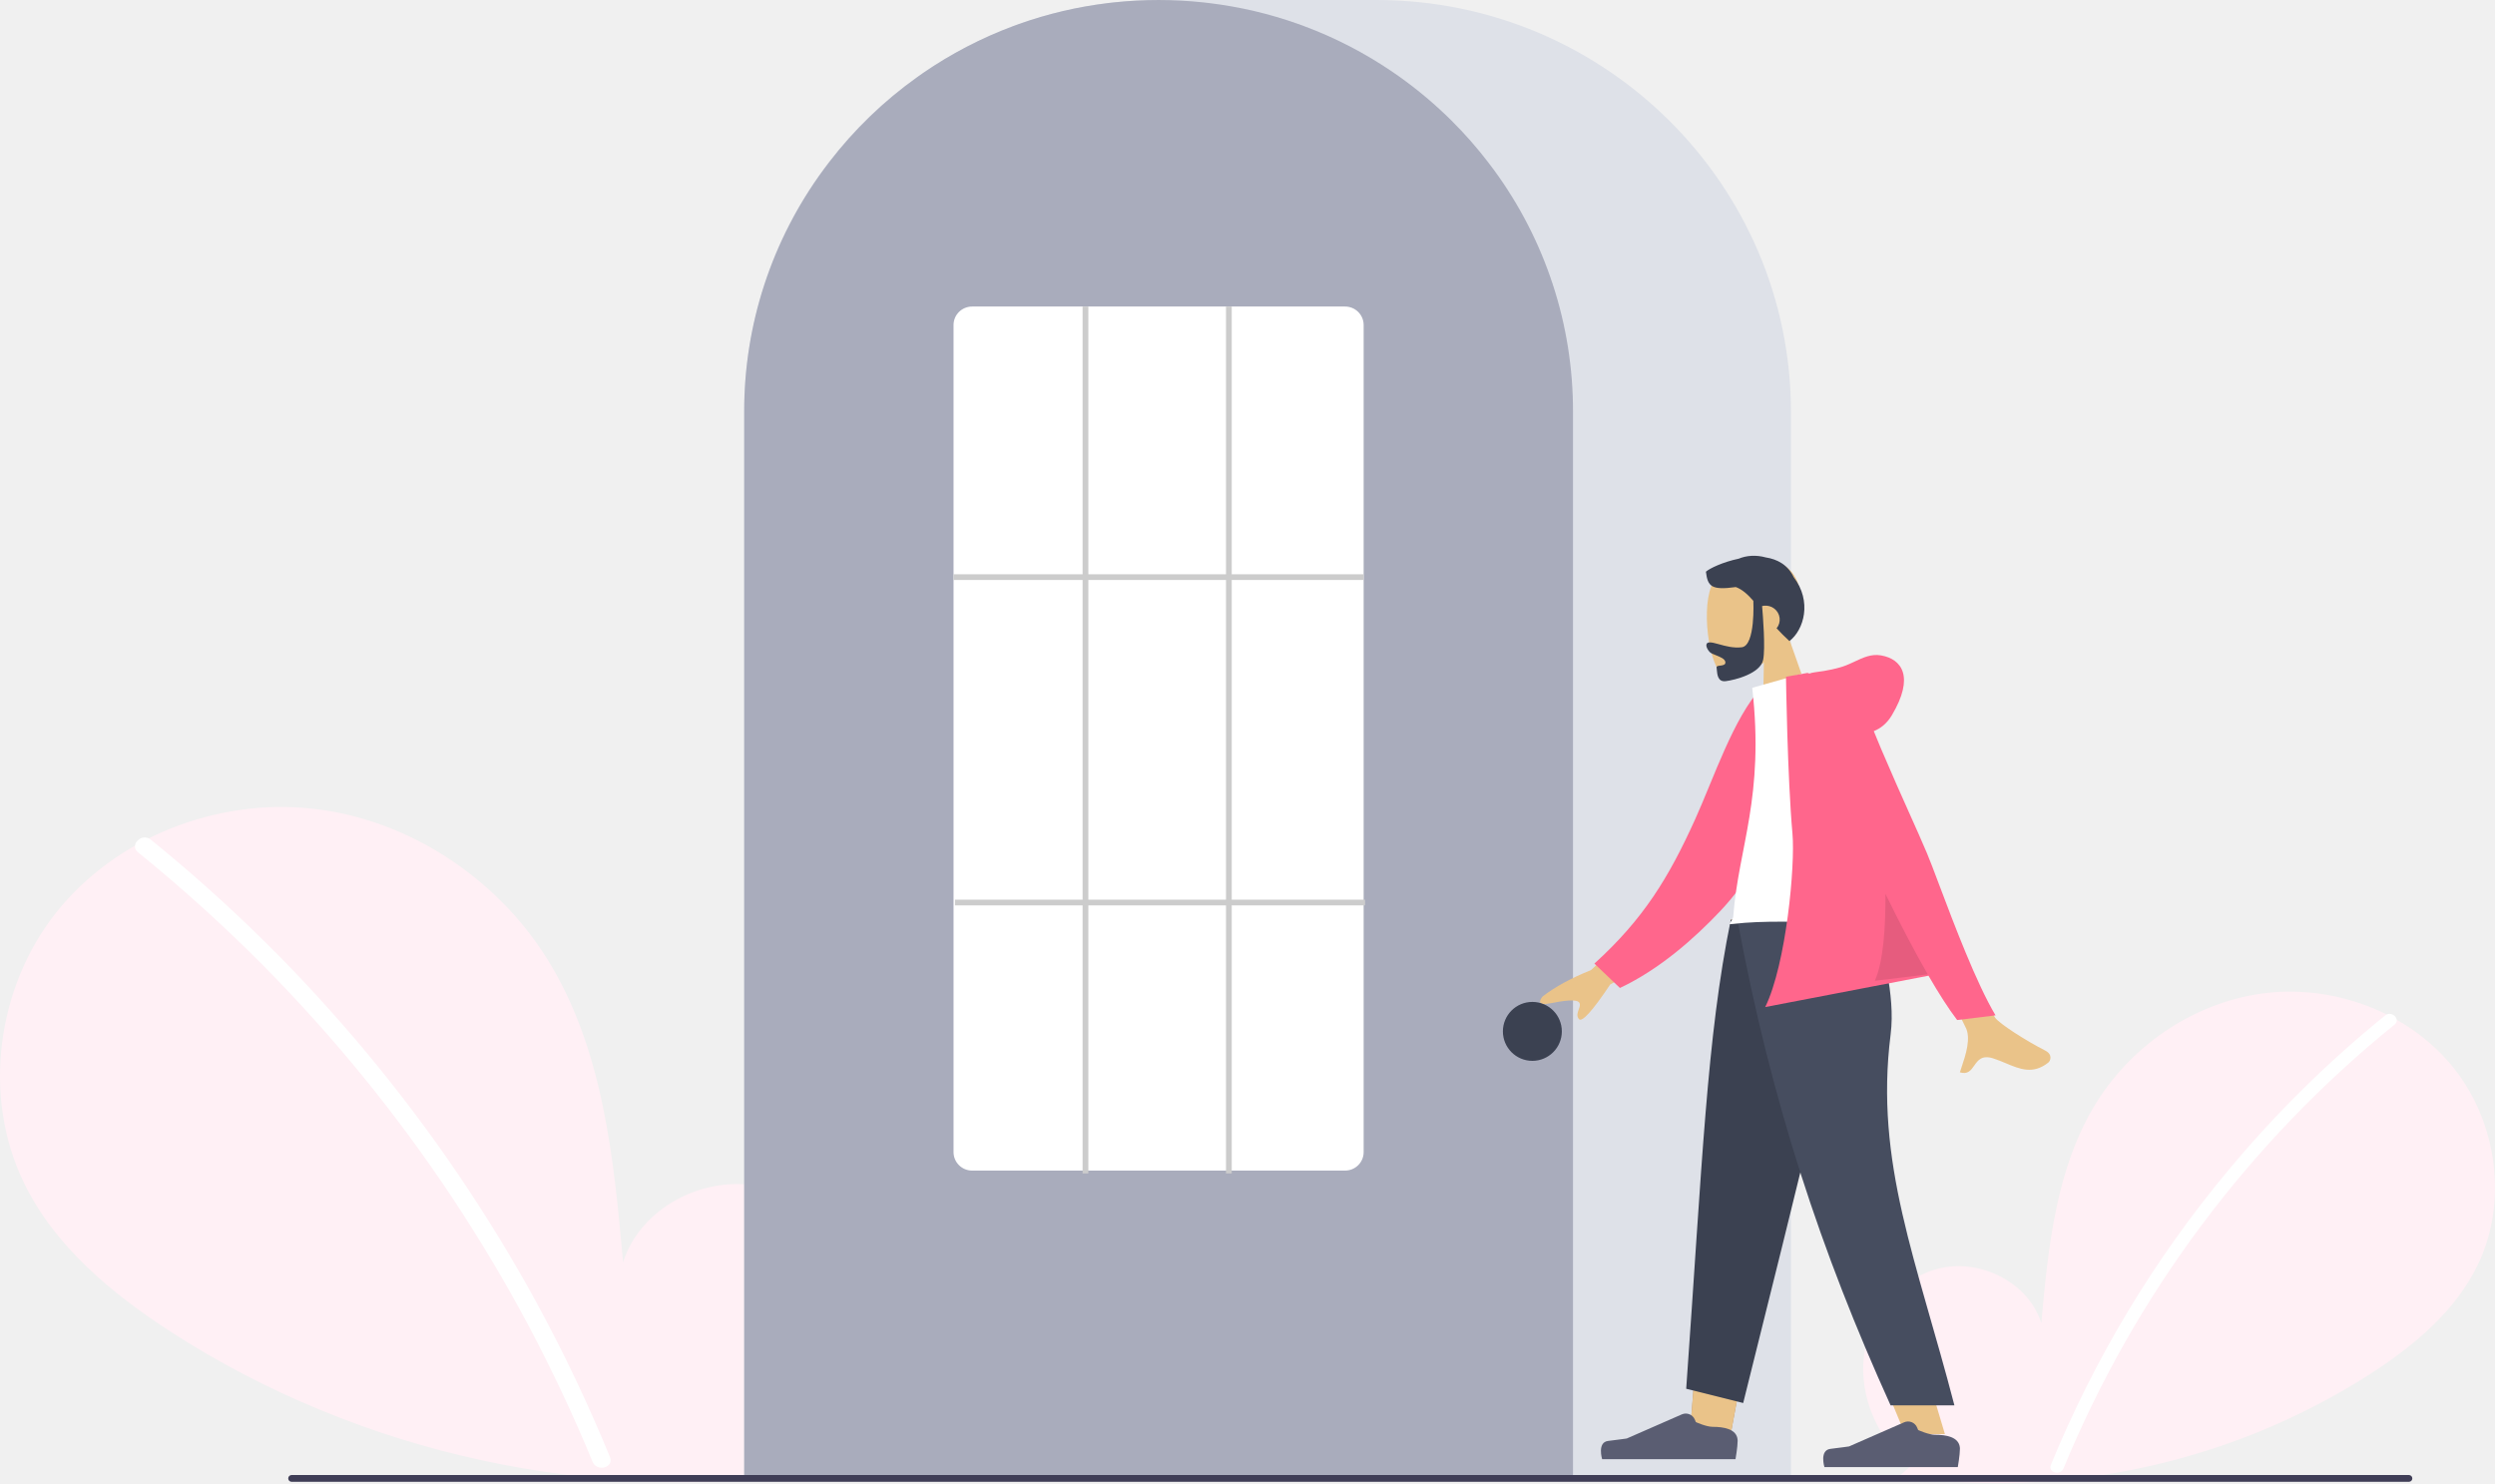
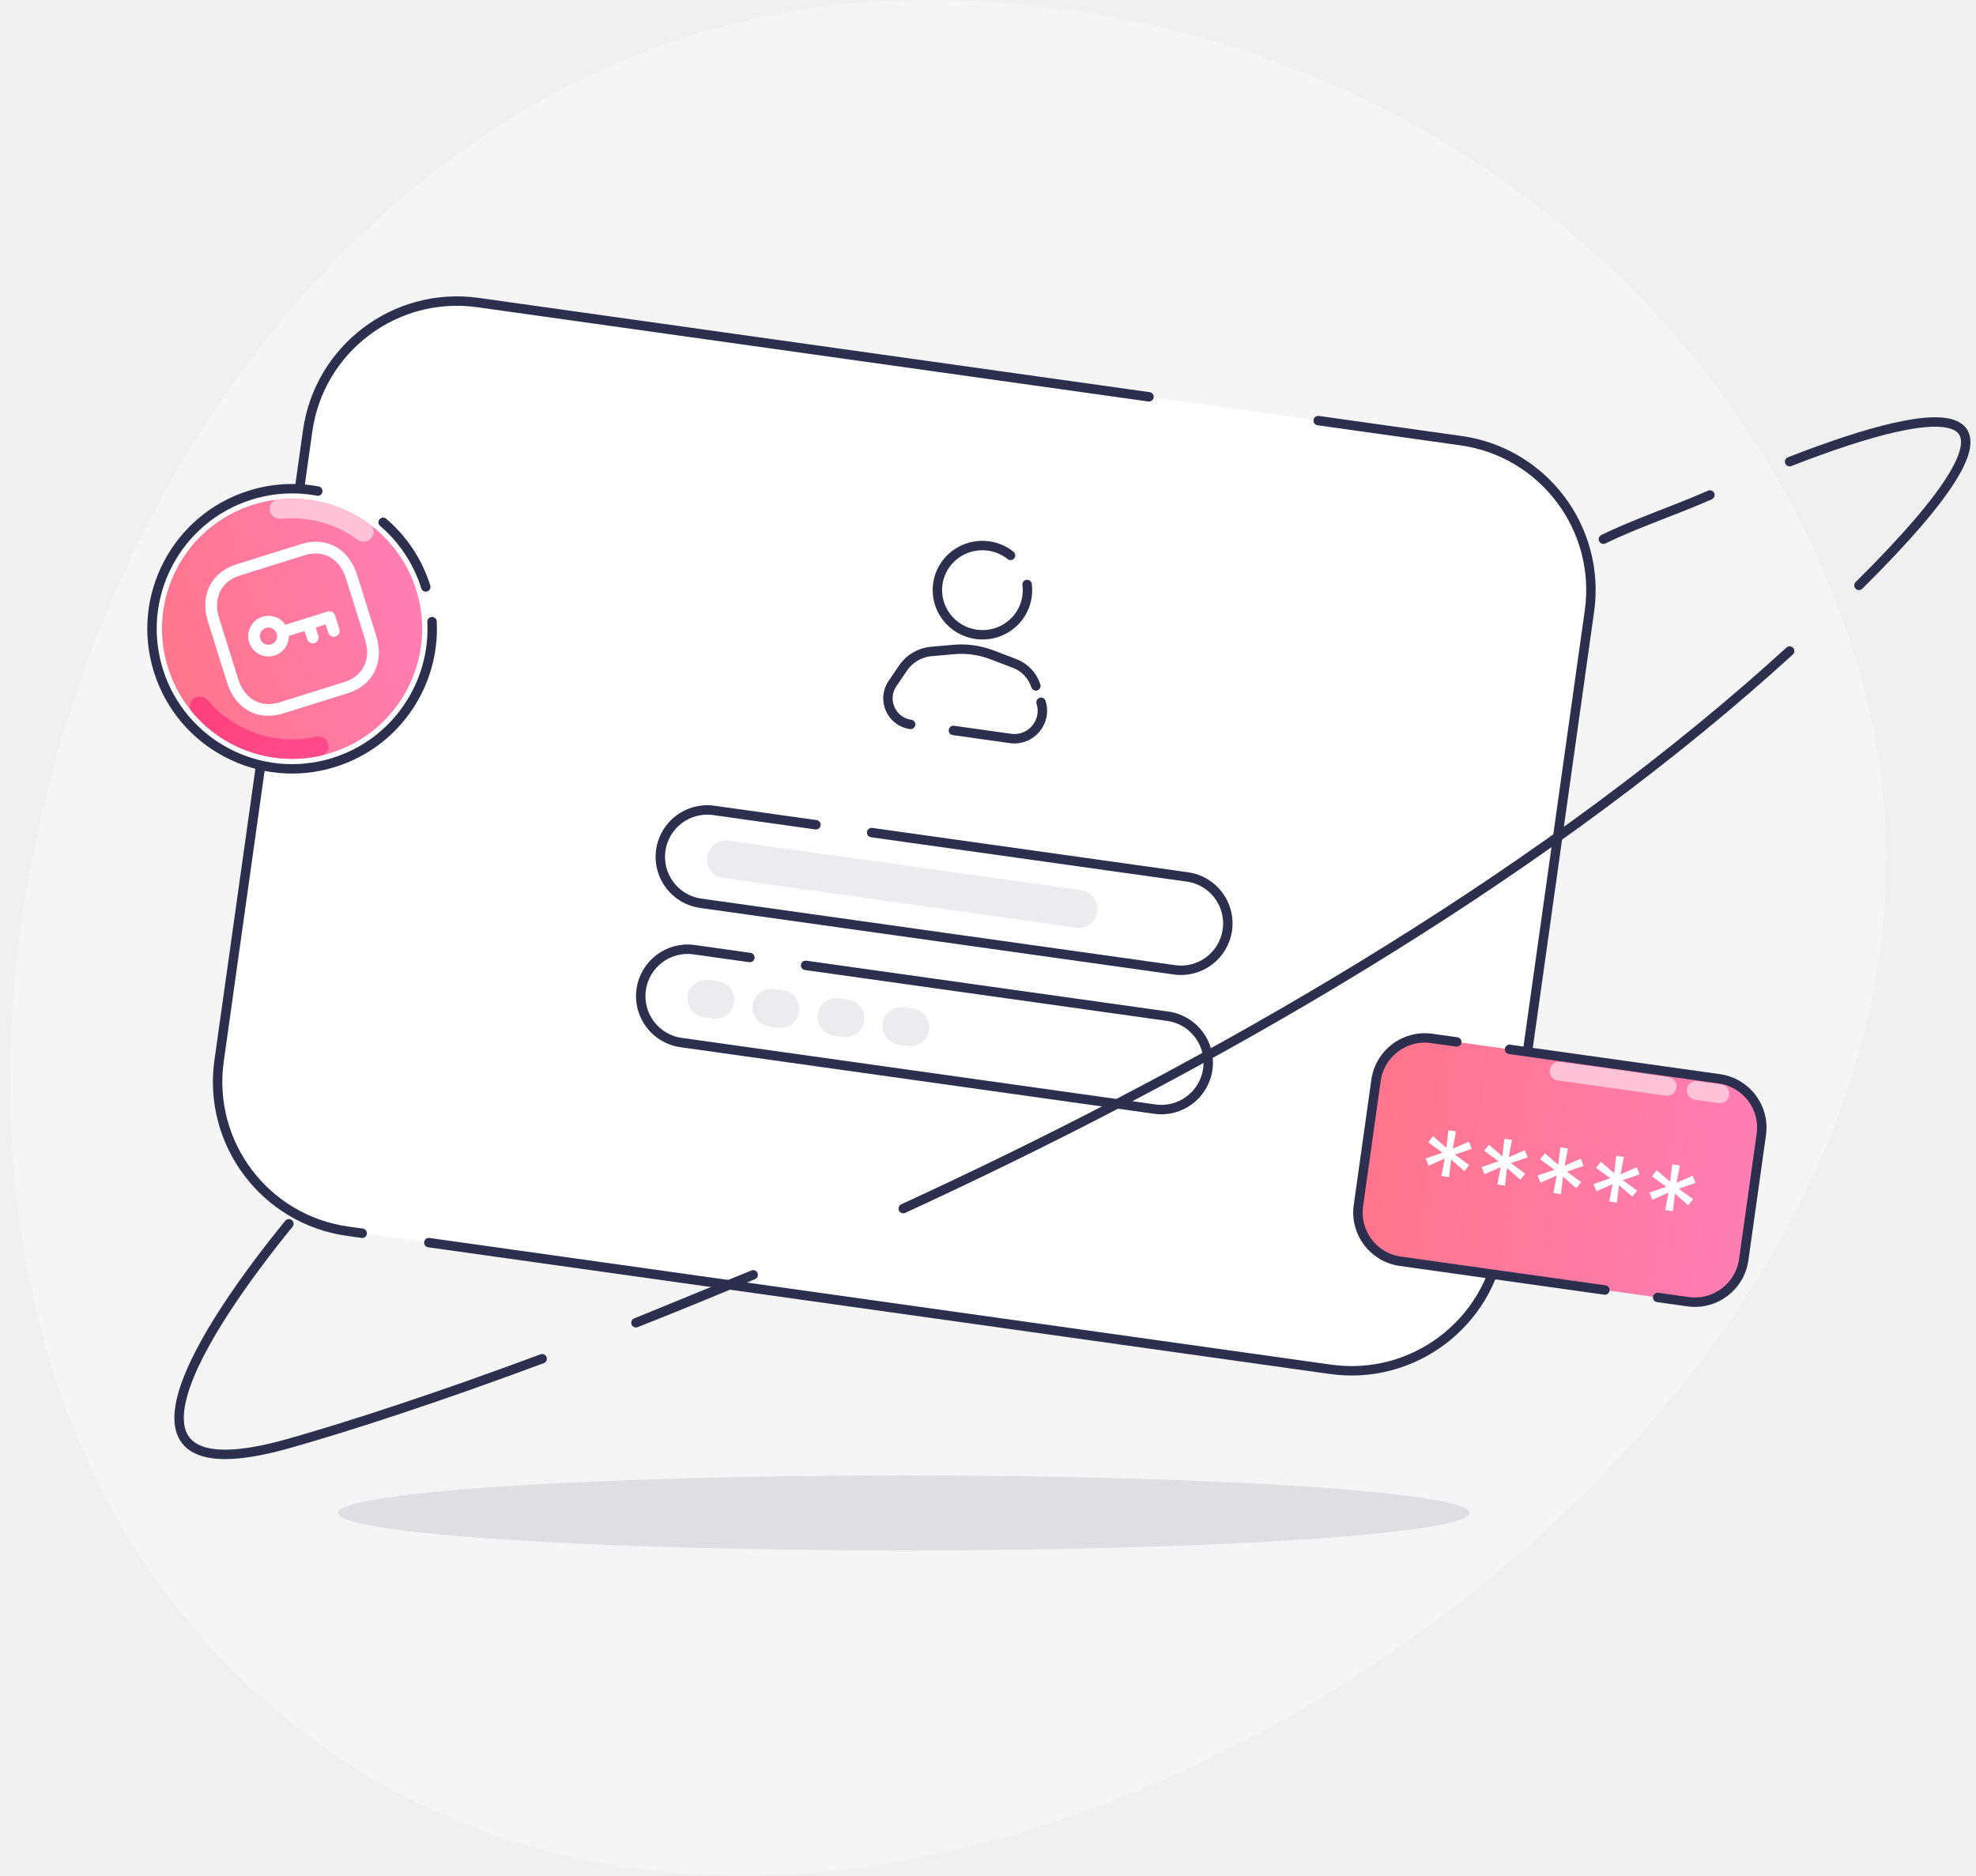
- <svg xmlns="http://www.w3.org/2000/svg" width="254" height="151" viewBox="0 0 254 151" fill="none">
-   <g clip-path="url(#clip0_597_36702)">
-     <path d="M194.468 149.292C191.216 146.56 189.241 142.244 189.759 138.042C190.277 133.84 193.485 129.977 197.647 129.085C201.809 128.193 206.553 130.663 207.817 134.705C208.513 126.911 209.314 118.791 213.481 112.154C217.255 106.144 223.79 101.844 230.873 101.075C237.955 100.306 245.413 103.211 249.83 108.77C254.247 114.329 255.329 122.41 252.235 128.792C249.956 133.494 245.757 136.992 241.358 139.839C227.142 148.959 210.092 152.668 193.345 150.283L194.468 149.292Z" fill="#FFF0F5" />
-     <path d="M242.827 103.372C236.982 108.106 231.621 113.399 226.82 119.177C219.306 128.189 213.226 138.292 208.791 149.135C208.467 149.926 209.758 150.271 210.079 149.488C217.336 131.866 228.919 116.333 243.771 104.312C244.438 103.772 243.488 102.837 242.827 103.372Z" fill="white" />
-     <path d="M81.767 148.55C86.233 144.797 88.946 138.869 88.235 133.098C87.523 127.326 83.117 122.021 77.4 120.795C71.684 119.569 65.168 122.962 63.432 128.514C62.477 117.81 61.376 106.657 55.652 97.54C50.469 89.286 41.493 83.38 31.765 82.323C22.037 81.267 11.794 85.257 5.727 92.892C-0.34 100.528 -1.826 111.627 2.424 120.393C5.554 126.85 11.321 131.656 17.363 135.566C36.641 148.039 60.555 153.241 83.309 149.911" fill="#FFF0F5" />
-     <path d="M15.347 85.479C23.374 91.98 30.738 99.251 37.332 107.187C43.927 115.115 49.734 123.66 54.67 132.702C57.429 137.775 59.907 142.993 62.094 148.334C62.54 149.421 60.766 149.894 60.325 148.819C56.452 139.403 51.659 130.387 46.017 121.9C40.402 113.444 33.975 105.549 26.827 98.327C22.784 94.245 18.518 90.386 14.049 86.769C13.133 86.027 14.438 84.743 15.347 85.479L15.347 85.479Z" fill="white" />
-     <path d="M182.325 150.669H75.762V41.949C75.762 18.818 94.687 0 117.949 0H140.138C163.4 0 182.325 18.818 182.325 41.949V150.669Z" fill="#DEE1E8" />
-     <path d="M160.137 150.67H75.762V41.95C75.739 33.086 78.561 24.447 83.819 17.29C84.012 17.027 84.206 16.768 84.405 16.511C86.948 13.195 89.974 10.274 93.384 7.845C93.576 7.706 93.77 7.569 93.966 7.432C96.819 5.469 99.905 3.864 103.154 2.654C103.347 2.581 103.544 2.508 103.74 2.438C106.679 1.396 109.725 0.681 112.822 0.309C113.015 0.283 113.212 0.262 113.409 0.242C116.427 -0.079 119.472 -0.079 122.49 0.242C122.687 0.262 122.884 0.283 123.078 0.309C126.175 0.682 129.22 1.396 132.158 2.439C132.355 2.508 132.551 2.581 132.745 2.654C135.954 3.849 139.004 5.43 141.826 7.362C142.022 7.496 142.219 7.633 142.412 7.769C144.323 9.126 146.118 10.637 147.779 12.288C149.111 13.612 150.352 15.023 151.494 16.512C151.693 16.768 151.886 17.027 152.08 17.289C157.337 24.447 160.16 33.086 160.137 41.95V150.67Z" fill="#A9ACBC" />
-     <path d="M245.236 150.856H29.688C29.596 150.856 29.508 150.819 29.443 150.755C29.378 150.69 29.342 150.602 29.342 150.511C29.342 150.419 29.378 150.331 29.443 150.267C29.508 150.202 29.596 150.165 29.688 150.165H245.236C245.328 150.165 245.417 150.202 245.482 150.267C245.546 150.331 245.583 150.419 245.583 150.511C245.583 150.602 245.546 150.69 245.482 150.755C245.417 150.819 245.328 150.856 245.236 150.856Z" fill="#3F3D56" />
-     <path d="M136.926 119.171H98.972C98.472 119.174 97.992 118.979 97.636 118.63C97.28 118.281 97.078 117.806 97.074 117.309V33.07C97.078 32.573 97.28 32.098 97.636 31.749C97.992 31.4 98.472 31.205 98.972 31.208H136.926C137.426 31.205 137.906 31.4 138.262 31.749C138.618 32.098 138.82 32.573 138.824 33.07V117.309C138.82 117.806 138.618 118.281 138.262 118.63C137.906 118.979 137.426 119.174 136.926 119.171Z" fill="white" />
-     <path d="M138.824 58.465H97.074V59.045H138.824V58.465Z" fill="#CCCCCC" />
-     <path d="M138.97 91.592H97.221V92.173H138.97V91.592Z" fill="#CCCCCC" />
-     <path d="M110.797 31.208H110.213V119.461H110.797V31.208Z" fill="#CCCCCC" />
-     <path d="M125.394 31.208H124.811V119.461H125.394V31.208Z" fill="#CCCCCC" />
-     <path fill-rule="evenodd" clip-rule="evenodd" d="M179.57 67.451C178.141 68.555 176.681 69.181 175.947 69.086C174.105 68.849 173.14 62.429 174.205 59.724C175.27 57.018 182.233 55.051 183.217 60.038C183.559 61.769 183.009 63.417 182.068 64.822L185.159 73.621L179.442 74.314L179.57 67.451Z" fill="#EAC389" />
-     <path fill-rule="evenodd" clip-rule="evenodd" d="M178.504 61.175C177.918 60.508 177.374 60.011 176.715 59.765C174.204 60.109 173.854 59.7 173.668 58.202C174.039 57.866 175.413 57.21 177.002 56.879C177.792 56.549 178.768 56.474 179.751 56.746C180.945 56.929 182.009 57.505 182.602 58.754C184.493 61.22 183.651 64.128 182.171 65.266C181.685 64.822 181.254 64.386 180.865 63.965C181.1 63.677 181.22 63.3 181.171 62.904C181.075 62.126 180.355 61.572 179.565 61.668C179.505 61.675 179.446 61.686 179.388 61.7C179.474 62.681 179.736 65.988 179.494 67.178C179.209 68.581 176.606 69.233 175.684 69.345C174.887 69.442 174.822 68.695 174.775 68.16C174.769 68.083 174.762 68.011 174.754 67.946C174.737 67.809 174.917 67.788 175.12 67.764C175.384 67.732 175.686 67.696 175.649 67.398C175.609 67.074 175.123 66.88 174.688 66.706C174.416 66.598 174.164 66.498 174.054 66.379C173.703 66.003 173.534 65.459 173.985 65.404C174.231 65.374 174.587 65.473 175.014 65.592C175.66 65.772 176.47 65.998 177.318 65.895C178.728 65.724 178.496 61.173 178.496 61.173L178.504 61.175Z" fill="#3B4151" />
-     <path fill-rule="evenodd" clip-rule="evenodd" d="M189.176 93.642L180.357 123.495L176.209 145.909H172.046L176.202 93.642H189.176Z" fill="#B28B67" />
-     <path fill-rule="evenodd" clip-rule="evenodd" d="M189.176 93.642L180.357 123.495L176.209 145.909H172.046L176.202 93.642H189.176Z" fill="#EAC389" />
-     <path fill-rule="evenodd" clip-rule="evenodd" d="M192.367 94C191.79 109.291 192.018 117.631 192.147 119.02C192.276 120.409 193.008 129.714 198 146H193.943C187.333 130.376 185.025 121.072 184.267 119.02C183.508 116.969 181.269 108.628 178 94H192.367Z" fill="#EAC389" />
-     <path fill-rule="evenodd" clip-rule="evenodd" d="M189.365 93.642C187.071 103.914 183.104 120.312 177.463 142.834L171.662 141.384C173.307 118.325 173.752 105.598 176.202 93.642H189.365Z" fill="#3B4151" />
-     <path fill-rule="evenodd" clip-rule="evenodd" d="M191.503 93.642C191.376 96.911 193.017 100.998 192.47 105.337C190.827 118.375 195.149 128.36 198.967 143.076H192.47C185.401 127.466 180.335 112.263 176.872 93.642H191.503Z" fill="#464D5F" />
-     <path fill-rule="evenodd" clip-rule="evenodd" d="M196.992 146.067C198.103 146.067 199.433 146.278 199.524 147.386C199.527 147.423 199.528 147.458 199.528 147.491C199.528 148.131 199.311 149.358 199.311 149.358C198.556 149.358 185.733 149.358 185.733 149.358C185.733 149.358 185.204 147.639 186.344 147.502C187.484 147.365 188.239 147.255 188.239 147.255L193.846 144.799C194.357 144.575 194.953 144.813 195.169 145.328L195.276 145.584C195.276 145.584 196.332 146.067 196.992 146.067Z" fill="#5A5D72" />
-     <path fill-rule="evenodd" clip-rule="evenodd" d="M174.362 145.26C175.473 145.26 176.803 145.471 176.894 146.578C176.897 146.615 176.898 146.651 176.898 146.684C176.898 147.324 176.681 148.551 176.681 148.551C175.926 148.551 163.103 148.551 163.103 148.551C163.103 148.551 162.574 146.832 163.714 146.695C164.854 146.558 165.609 146.447 165.609 146.447L171.216 143.992C171.727 143.768 172.323 144.006 172.539 144.521L172.646 144.776C172.646 144.776 173.702 145.26 174.362 145.26Z" fill="#5A5D72" />
-     <path fill-rule="evenodd" clip-rule="evenodd" d="M203.091 103.578C202.217 102.268 196.324 88.941 196.324 88.941L193.149 89.584C193.149 89.584 199.6 103.685 200.08 104.537C200.704 105.645 200.102 107.436 199.693 108.651C199.63 108.839 199.572 109.013 199.523 109.169C200.33 109.412 200.647 108.961 200.981 108.486C201.358 107.949 201.758 107.381 202.91 107.747C203.355 107.889 203.782 108.068 204.199 108.243C205.64 108.848 206.963 109.404 208.517 108.182C208.763 107.988 208.98 107.345 208.215 106.955C206.31 105.984 203.518 104.219 203.091 103.578ZM161.962 98.766L168.887 92.336L171.077 96.229L163.926 100.223C162.101 102.949 161.037 104.122 160.734 103.742C160.479 103.422 160.605 103.079 160.721 102.762C160.811 102.515 160.896 102.285 160.789 102.095C160.545 101.662 159.12 101.884 157.776 102.151C156.433 102.419 156.754 101.776 157.045 101.442C158.328 100.457 159.967 99.565 161.962 98.766Z" fill="#EAC389" />
-     <path fill-rule="evenodd" clip-rule="evenodd" d="M181.424 70.1L179.318 70.003C176.473 73.095 174.48 79.196 172.571 83.411C169.887 89.34 167.318 93.56 162.314 98.1L164.914 100.581C168.972 98.677 172.537 95.487 175.091 92.791C181.406 86.127 182.61 77.769 181.424 70.1Z" fill="#FF668C" />
-     <path fill-rule="evenodd" clip-rule="evenodd" d="M193.583 94.523C193.583 94.523 182.3 93.348 176.456 94.06C175.622 94.161 176.409 93.878 176.455 93.265C176.991 86.191 179.646 81.213 178.384 70.021L183.547 68.567C188.755 74.932 191.312 83.238 193.583 94.523Z" fill="white" />
-     <path fill-rule="evenodd" clip-rule="evenodd" d="M196.329 99.334C197.362 101.118 198.349 102.666 199.245 103.845L203.154 103.37C201.2 100.104 198.917 94.054 197.418 90.081C196.893 88.69 196.465 87.553 196.179 86.879C195.636 85.597 195.061 84.314 194.407 82.853C193.591 81.031 192.651 78.934 191.495 76.217C191.372 75.927 191.245 75.618 191.116 75.302C191 75.016 190.881 74.724 190.758 74.434C191.461 74.153 192.104 73.647 192.6 72.813C194.922 68.913 193.63 67.093 191.497 66.723C190.51 66.552 189.677 66.943 188.81 67.35L188.81 67.35C188.518 67.487 188.223 67.625 187.917 67.745C187.165 68.039 186.018 68.288 184.767 68.44C184.555 68.466 184.37 68.51 184.211 68.568C184.151 68.553 184.101 68.541 184.061 68.532L184.038 68.501L183.973 68.512C183.959 68.509 183.952 68.508 183.952 68.508L183.943 68.518L181.82 68.897C181.82 68.897 181.961 79.052 182.48 84.884C182.766 88.099 181.85 98.145 179.705 102.524L196.329 99.334Z" fill="#FF668C" />
-     <path fill-rule="evenodd" clip-rule="evenodd" d="M196.251 99.198C194.859 96.781 193.386 93.942 191.944 91.001C191.969 94.43 191.733 97.907 190.863 99.853L196.251 99.198Z" fill="black" fill-opacity="0.1" />
-     <circle cx="156" cy="105" r="3" fill="#3B4151" />
+ <svg xmlns="http://www.w3.org/2000/svg" width="158" height="150" viewBox="0 0 158 150" fill="none">
+   <path fill-rule="evenodd" clip-rule="evenodd" d="M72.608 0.017C106.889 -0.686 138.562 20.672 148.419 52.822C157.69 83.062 138.898 112.537 112.79 131.076C86.755 149.565 52.062 158.185 25.966 139.779C-0.389 121.191 -4.11 85.968 5.978 55.742C16.007 25.69 40.319 0.679 72.608 0.017Z" fill="#F5F5F5" />
+   <ellipse cx="72.253" cy="121" rx="45.253" ry="3" fill="#DFDFE2" />
+   <path d="M24.598 34.468L17.519 84.838C16.592 91.438 21.19 97.54 27.79 98.468L28.959 98.632L34.288 99.381L106.383 109.514C112.982 110.441 119.085 105.843 120.012 99.243L127.091 48.873C128.019 42.273 123.42 36.171 116.821 35.243L105.402 33.639L91.873 31.737L64.405 27.877L60.305 27.301L56.206 26.725L48.826 25.687L38.228 24.198C31.628 23.27 25.526 27.869 24.598 34.468Z" fill="white" />
+   <path d="M28.959 98.632L27.79 98.468C21.19 97.54 16.592 91.438 17.519 84.838L24.598 34.468C25.526 27.869 31.628 23.27 38.228 24.198L48.826 25.687L56.206 26.725L60.305 27.301L64.405 27.877L91.873 31.737M34.288 99.381L106.383 109.514C112.982 110.441 119.085 105.843 120.012 99.243L127.091 48.873C128.019 42.273 123.42 36.171 116.821 35.243L105.402 33.639" stroke="#2C304E" stroke-width="0.754" stroke-linecap="round" />
+   <g clip-path="url(#clip0_924_40513)">
+     <circle cx="23.38" cy="50.3" r="11.264" transform="rotate(-17.389 23.3795 50.3001)" fill="white" />
+     <path d="M34.045 46.941C33.391 44.855 32.184 43.095 30.635 41.774M25.409 39.275C23.666 38.949 21.82 39.033 20.009 39.6C14.107 41.448 10.82 47.732 12.668 53.635C14.517 59.538 20.801 62.825 26.704 60.976C31.684 59.416 34.802 54.7 34.545 49.718" stroke="#2C304E" stroke-width="0.754" stroke-linecap="round" />
+     <ellipse cx="23.356" cy="50.288" rx="10.4" ry="10.4" transform="rotate(-17.389 23.356 50.288)" fill="url(#paint0_linear_924_40513)" />
+     <path d="M26.231 59.468C26.36 59.88 26.131 60.32 25.712 60.418C23.836 60.854 21.871 60.762 20.037 60.144C18.203 59.526 16.582 58.411 15.353 56.929C15.078 56.598 15.162 56.109 15.513 55.859V55.859C15.865 55.61 16.349 55.695 16.628 56.023C17.664 57.237 19.013 58.153 20.535 58.666C22.057 59.178 23.685 59.265 25.244 58.924C25.665 58.832 26.102 59.057 26.231 59.468V59.468Z" fill="url(#paint1_linear_924_40513)" />
+     <path d="M21.57 40.835C21.49 40.412 21.768 40.001 22.196 39.953C23.499 39.807 24.819 39.908 26.088 40.253C27.358 40.599 28.547 41.181 29.596 41.968C29.94 42.226 29.972 42.722 29.688 43.046V43.046C29.405 43.37 28.914 43.4 28.566 43.146C27.698 42.513 26.72 42.042 25.679 41.758C24.638 41.475 23.556 41.385 22.486 41.491C22.058 41.533 21.65 41.258 21.57 40.835V40.835Z" fill="#FFC2D6" />
  </g>
+   <path fill-rule="evenodd" clip-rule="evenodd" d="M19.183 46.028C17.674 46.501 17.023 47.84 17.524 49.44L19.05 54.311C19.551 55.912 20.85 56.64 22.358 56.167L27.528 54.548C29.038 54.075 29.69 52.736 29.189 51.136L27.663 46.264C27.162 44.664 25.863 43.936 24.354 44.409L19.183 46.028ZM27.808 55.443L22.638 57.062C20.618 57.695 18.816 56.702 18.155 54.592L16.629 49.72C15.969 47.61 16.882 45.766 18.903 45.133L24.074 43.514C26.095 42.881 27.897 43.874 28.558 45.984L30.084 50.856C30.745 52.966 29.831 54.81 27.808 55.443Z" fill="white" />
+   <path fill-rule="evenodd" clip-rule="evenodd" d="M21.265 50.221C20.902 50.335 20.699 50.722 20.813 51.085C20.926 51.447 21.313 51.65 21.676 51.536C22.038 51.423 22.241 51.036 22.127 50.673C22.014 50.311 21.627 50.109 21.265 50.221ZM21.956 52.431C21.1 52.699 20.186 52.22 19.918 51.365C19.65 50.509 20.128 49.595 20.984 49.327C21.841 49.059 22.754 49.538 23.022 50.393C23.29 51.248 22.812 52.163 21.956 52.431Z" fill="white" />
+   <path fill-rule="evenodd" clip-rule="evenodd" d="M26.831 50.904C26.584 50.982 26.321 50.844 26.243 50.597L26.037 49.939L22.716 50.979C22.469 51.057 22.206 50.92 22.129 50.672C22.052 50.425 22.189 50.162 22.436 50.085L26.204 48.904C26.451 48.827 26.715 48.965 26.792 49.212L27.138 50.317C27.215 50.564 27.078 50.827 26.831 50.904Z" fill="white" />
+   <path fill-rule="evenodd" clip-rule="evenodd" d="M25.144 51.433C24.897 51.51 24.634 51.372 24.556 51.125L24.21 50.02C24.133 49.773 24.271 49.51 24.518 49.433C24.765 49.355 25.028 49.493 25.105 49.74L25.451 50.845C25.528 51.092 25.391 51.355 25.144 51.433Z" fill="white" />
+   <path d="M110.026 86.403C110.329 84.247 112.322 82.746 114.477 83.049L137.179 86.239C139.334 86.542 140.836 88.535 140.533 90.69L139.125 100.71C138.822 102.865 136.829 104.367 134.674 104.064L111.972 100.873C109.816 100.57 108.315 98.578 108.618 96.422L110.026 86.403Z" fill="url(#paint2_linear_924_40513)" />
+   <path d="M128.326 103.172L111.972 100.873C109.816 100.57 108.315 98.578 108.618 96.422L110.026 86.403C110.329 84.247 112.322 82.746 114.477 83.049L116.483 83.33M132.547 103.765L134.974 104.106C137.13 104.409 139.123 102.907 139.426 100.752L140.834 90.733C141.137 88.577 139.635 86.584 137.479 86.281L120.703 83.924" stroke="#2C304E" stroke-width="0.754" stroke-linecap="round" />
+   <line x1="124.665" y1="85.666" x2="133.3" y2="86.88" stroke="#FFC2D6" stroke-width="1.508" stroke-linecap="round" />
+   <line x1="135.635" y1="87.208" x2="137.518" y2="87.473" stroke="#FFC2D6" stroke-width="1.508" stroke-linecap="round" />
+   <path d="M115.257 94.051L115.52 92.661L114.224 93.231L114 92.65L115.345 92.192L114.198 91.354L114.584 90.867L115.652 91.796L115.814 90.391L116.424 90.484L116.16 91.874L117.456 91.304L117.68 91.884L116.336 92.343L117.483 93.181L117.097 93.668L116.029 92.738L115.867 94.144L115.257 94.051ZM119.73 94.732L119.994 93.342L118.698 93.912L118.474 93.332L119.818 92.873L118.672 92.035L119.058 91.548L120.126 92.478L120.288 91.072L120.898 91.165L120.634 92.555L121.93 91.985L122.154 92.565L120.81 93.024L121.957 93.862L121.57 94.349L120.502 93.419L120.34 94.825L119.73 94.732ZM124.204 95.413L124.468 94.023L123.172 94.593L122.948 94.013L124.292 93.554L123.145 92.716L123.532 92.229L124.599 93.159L124.761 91.753L125.372 91.846L125.108 93.236L126.404 92.666L126.628 93.247L125.283 93.705L126.43 94.543L126.044 95.03L124.976 94.1L124.814 95.506L124.204 95.413ZM128.678 96.095L128.942 94.704L127.645 95.274L127.422 94.694L128.766 94.236L127.619 93.398L128.005 92.91L129.073 93.84L129.235 92.434L129.845 92.527L129.582 93.918L130.878 93.348L131.101 93.928L129.757 94.386L130.904 95.224L130.518 95.712L129.45 94.782L129.288 96.188L128.678 96.095ZM133.152 96.776L133.415 95.386L132.119 95.956L131.895 95.375L133.24 94.917L132.093 94.079L132.479 93.591L133.547 94.521L133.709 93.116L134.319 93.209L134.055 94.599L135.351 94.029L135.575 94.609L134.231 95.068L135.378 95.906L134.992 96.393L133.924 95.463L133.762 96.869L133.152 96.776Z" fill="white" />
+   <path d="M72.21 53.424C72.723 52.669 73.548 52.184 74.457 52.103L76.259 51.944C77.294 51.852 78.337 51.996 79.308 52.367L81.041 53.028C81.908 53.358 82.577 54.066 82.857 54.95V54.95C83.534 57.084 81.751 59.193 79.534 58.882L74.302 58.146C72.071 57.833 70.943 55.287 72.21 53.424V53.424Z" fill="white" />
+   <ellipse cx="78.554" cy="47.2" rx="3.603" ry="3.568" transform="rotate(8 78.5537 47.1995)" fill="white" />
+   <path d="M82.828 54.859V54.859C82.566 54.033 81.941 53.371 81.131 53.062L79.308 52.367C78.337 51.996 77.294 51.852 76.259 51.944L74.457 52.103C73.548 52.184 72.723 52.669 72.21 53.424L71.364 54.669C70.487 55.958 71.268 57.72 72.812 57.937V57.937M83.243 56.167V56.167C83.741 57.737 82.43 59.289 80.799 59.059L76.234 58.418" stroke="#2C304E" stroke-width="0.754" stroke-linecap="round" />
+   <path d="M80.801 44.416C80.312 44.027 79.715 43.76 79.05 43.666C77.08 43.389 75.26 44.747 74.986 46.698C74.712 48.649 76.087 50.456 78.057 50.733C80.028 51.01 81.847 49.652 82.122 47.701C82.167 47.376 82.167 47.056 82.126 46.746" stroke="#2C304E" stroke-width="0.754" stroke-linecap="round" />
+   <path d="M65.241 65.961L57.071 64.813C55.02 64.525 53.124 65.954 52.836 68.004V68.004C52.547 70.055 53.976 71.952 56.027 72.24L93.905 77.563C95.956 77.852 97.852 76.423 98.14 74.372V74.372C98.428 72.321 97 70.424 94.949 70.136L69.697 66.587" stroke="#2C304E" stroke-width="0.754" stroke-linecap="round" />
+   <line x1="58.044" y1="68.728" x2="86.25" y2="72.692" stroke="#ECECEE" stroke-width="3.017" stroke-linecap="round" />
+   <path d="M59.961 76.58L55.505 75.953C53.454 75.665 51.557 77.094 51.269 79.145V79.145C50.981 81.196 52.41 83.092 54.461 83.38L92.338 88.704C94.389 88.992 96.286 87.563 96.574 85.512V85.512C96.862 83.461 95.433 81.565 93.382 81.277L64.417 77.206" stroke="#2C304E" stroke-width="0.754" stroke-linecap="round" />
+   <line x1="56.478" y1="79.868" x2="57.204" y2="79.97" stroke="#ECECEE" stroke-width="3.017" stroke-linecap="round" />
+   <line x1="61.676" y1="80.599" x2="62.402" y2="80.701" stroke="#ECECEE" stroke-width="3.017" stroke-linecap="round" />
+   <line x1="66.876" y1="81.329" x2="67.602" y2="81.431" stroke="#ECECEE" stroke-width="3.017" stroke-linecap="round" />
+   <line x1="72.075" y1="82.06" x2="72.801" y2="82.162" stroke="#ECECEE" stroke-width="3.017" stroke-linecap="round" />
+   <path d="M23.391 98.113C23.522 97.952 23.498 97.714 23.337 97.583C23.175 97.451 22.938 97.475 22.806 97.637L23.391 98.113ZM23.099 115.443L22.996 115.08L23.099 115.443ZM143.353 52.346C143.507 52.206 143.517 51.967 143.377 51.813C143.237 51.66 142.998 51.649 142.844 51.789L143.353 52.346ZM128.042 42.786C127.855 42.878 127.777 43.104 127.869 43.291C127.961 43.478 128.186 43.555 128.373 43.464L128.042 42.786ZM43.48 109.022C43.675 108.949 43.775 108.732 43.702 108.537C43.629 108.342 43.412 108.242 43.217 108.315L43.48 109.022ZM72.066 96.316C71.877 96.403 71.794 96.627 71.881 96.816C71.968 97.005 72.192 97.088 72.381 97.001L72.066 96.316ZM60.224 101.957L60.37 102.304C60.562 102.223 60.651 102.004 60.572 101.812C60.492 101.621 60.273 101.529 60.081 101.608L60.224 101.957ZM50.849 105.791L50.706 105.442C50.514 105.521 50.421 105.739 50.499 105.932C50.576 106.124 50.794 106.218 50.987 106.142L50.849 105.791ZM139.722 55.068L139.475 54.782L139.722 55.068ZM148.377 46.55C148.229 46.697 148.228 46.935 148.374 47.083C148.521 47.231 148.76 47.232 148.908 47.086L148.377 46.55ZM142.962 36.57C142.768 36.646 142.672 36.864 142.747 37.059C142.823 37.253 143.041 37.349 143.236 37.273L142.962 36.57ZM136.876 39.933C137.067 39.848 137.153 39.626 137.068 39.435C136.984 39.245 136.761 39.159 136.571 39.243L136.876 39.933ZM22.806 97.637C21.145 99.674 19.314 102.08 17.752 104.474C16.194 106.862 14.886 109.263 14.29 111.287C13.992 112.298 13.863 113.245 13.992 114.063C14.123 114.895 14.522 115.591 15.257 116.057C15.977 116.514 16.978 116.725 18.272 116.69C19.57 116.655 21.197 116.373 23.201 115.806L22.996 115.08C21.025 115.638 19.464 115.904 18.252 115.936C17.035 115.969 16.204 115.765 15.661 115.42C15.133 115.085 14.839 114.593 14.737 113.945C14.633 113.283 14.731 112.458 15.013 111.5C15.577 109.584 16.836 107.258 18.384 104.887C19.927 102.522 21.74 100.138 23.391 98.113L22.806 97.637ZM23.201 115.806C27.917 114.471 34.961 112.191 43.48 109.022L43.217 108.315C34.713 111.479 27.688 113.752 22.996 115.08L23.201 115.806ZM50.987 106.142C53.995 104.954 57.132 103.674 60.37 102.304L60.077 101.61C56.844 102.977 53.712 104.255 50.71 105.44L50.987 106.142ZM60.081 101.608L50.706 105.442L50.991 106.14L60.366 102.306L60.081 101.608ZM72.381 97.001C94.781 86.687 119.999 72.635 139.969 55.353L139.475 54.782C119.581 71.999 94.434 86.017 72.066 96.316L72.381 97.001ZM139.969 55.353C141.114 54.361 142.243 53.359 143.353 52.346L142.844 51.789C141.74 52.797 140.616 53.795 139.475 54.782L139.969 55.353ZM148.908 47.086C152.871 43.157 155.322 40.241 156.557 38.15C157.172 37.107 157.509 36.232 157.553 35.514C157.599 34.765 157.322 34.183 156.745 33.819C156.205 33.478 155.446 33.358 154.57 33.374C153.684 33.391 152.624 33.549 151.436 33.816C149.061 34.352 146.126 35.337 142.962 36.57L143.236 37.273C146.386 36.045 149.28 35.075 151.602 34.552C152.764 34.29 153.769 34.144 154.584 34.128C155.411 34.113 155.99 34.234 156.343 34.457C156.66 34.657 156.831 34.96 156.8 35.468C156.767 36.008 156.501 36.76 155.907 37.766C154.724 39.77 152.331 42.63 148.377 46.55L148.908 47.086ZM136.571 39.243C135.185 39.856 133.728 40.413 132.274 40.982C130.824 41.55 129.38 42.131 128.042 42.786L128.373 43.464C129.681 42.823 131.1 42.252 132.549 41.685C133.994 41.119 135.471 40.554 136.876 39.933L136.571 39.243Z" fill="#2C304E" />
  <defs>
-     <clipPath id="clip0_597_36702">
-       <rect width="254" height="151" fill="white" />
+     <linearGradient id="paint0_linear_924_40513" x1="12.956" y1="50.288" x2="33.756" y2="50.288" gradientUnits="userSpaceOnUse">
+       <stop stop-color="#FF758C" />
+       <stop offset="1" stop-color="#FF7EB3" />
+     </linearGradient>
+     <linearGradient id="paint1_linear_924_40513" x1="17.13" y1="39.663" x2="33.388" y2="62.874" gradientUnits="userSpaceOnUse">
+       <stop stop-color="#FF3366" />
+       <stop offset="1" stop-color="#FE5196" />
+     </linearGradient>
+     <linearGradient id="paint2_linear_924_40513" x1="109.322" y1="91.412" x2="139.829" y2="95.7" gradientUnits="userSpaceOnUse">
+       <stop stop-color="#FF758C" />
+       <stop offset="1" stop-color="#FF7EB3" />
+     </linearGradient>
+     <clipPath id="clip0_924_40513">
+       <rect width="24" height="24" fill="white" transform="translate(8.31934 42.4226) rotate(-17.389)" />
    </clipPath>
  </defs>
</svg>
